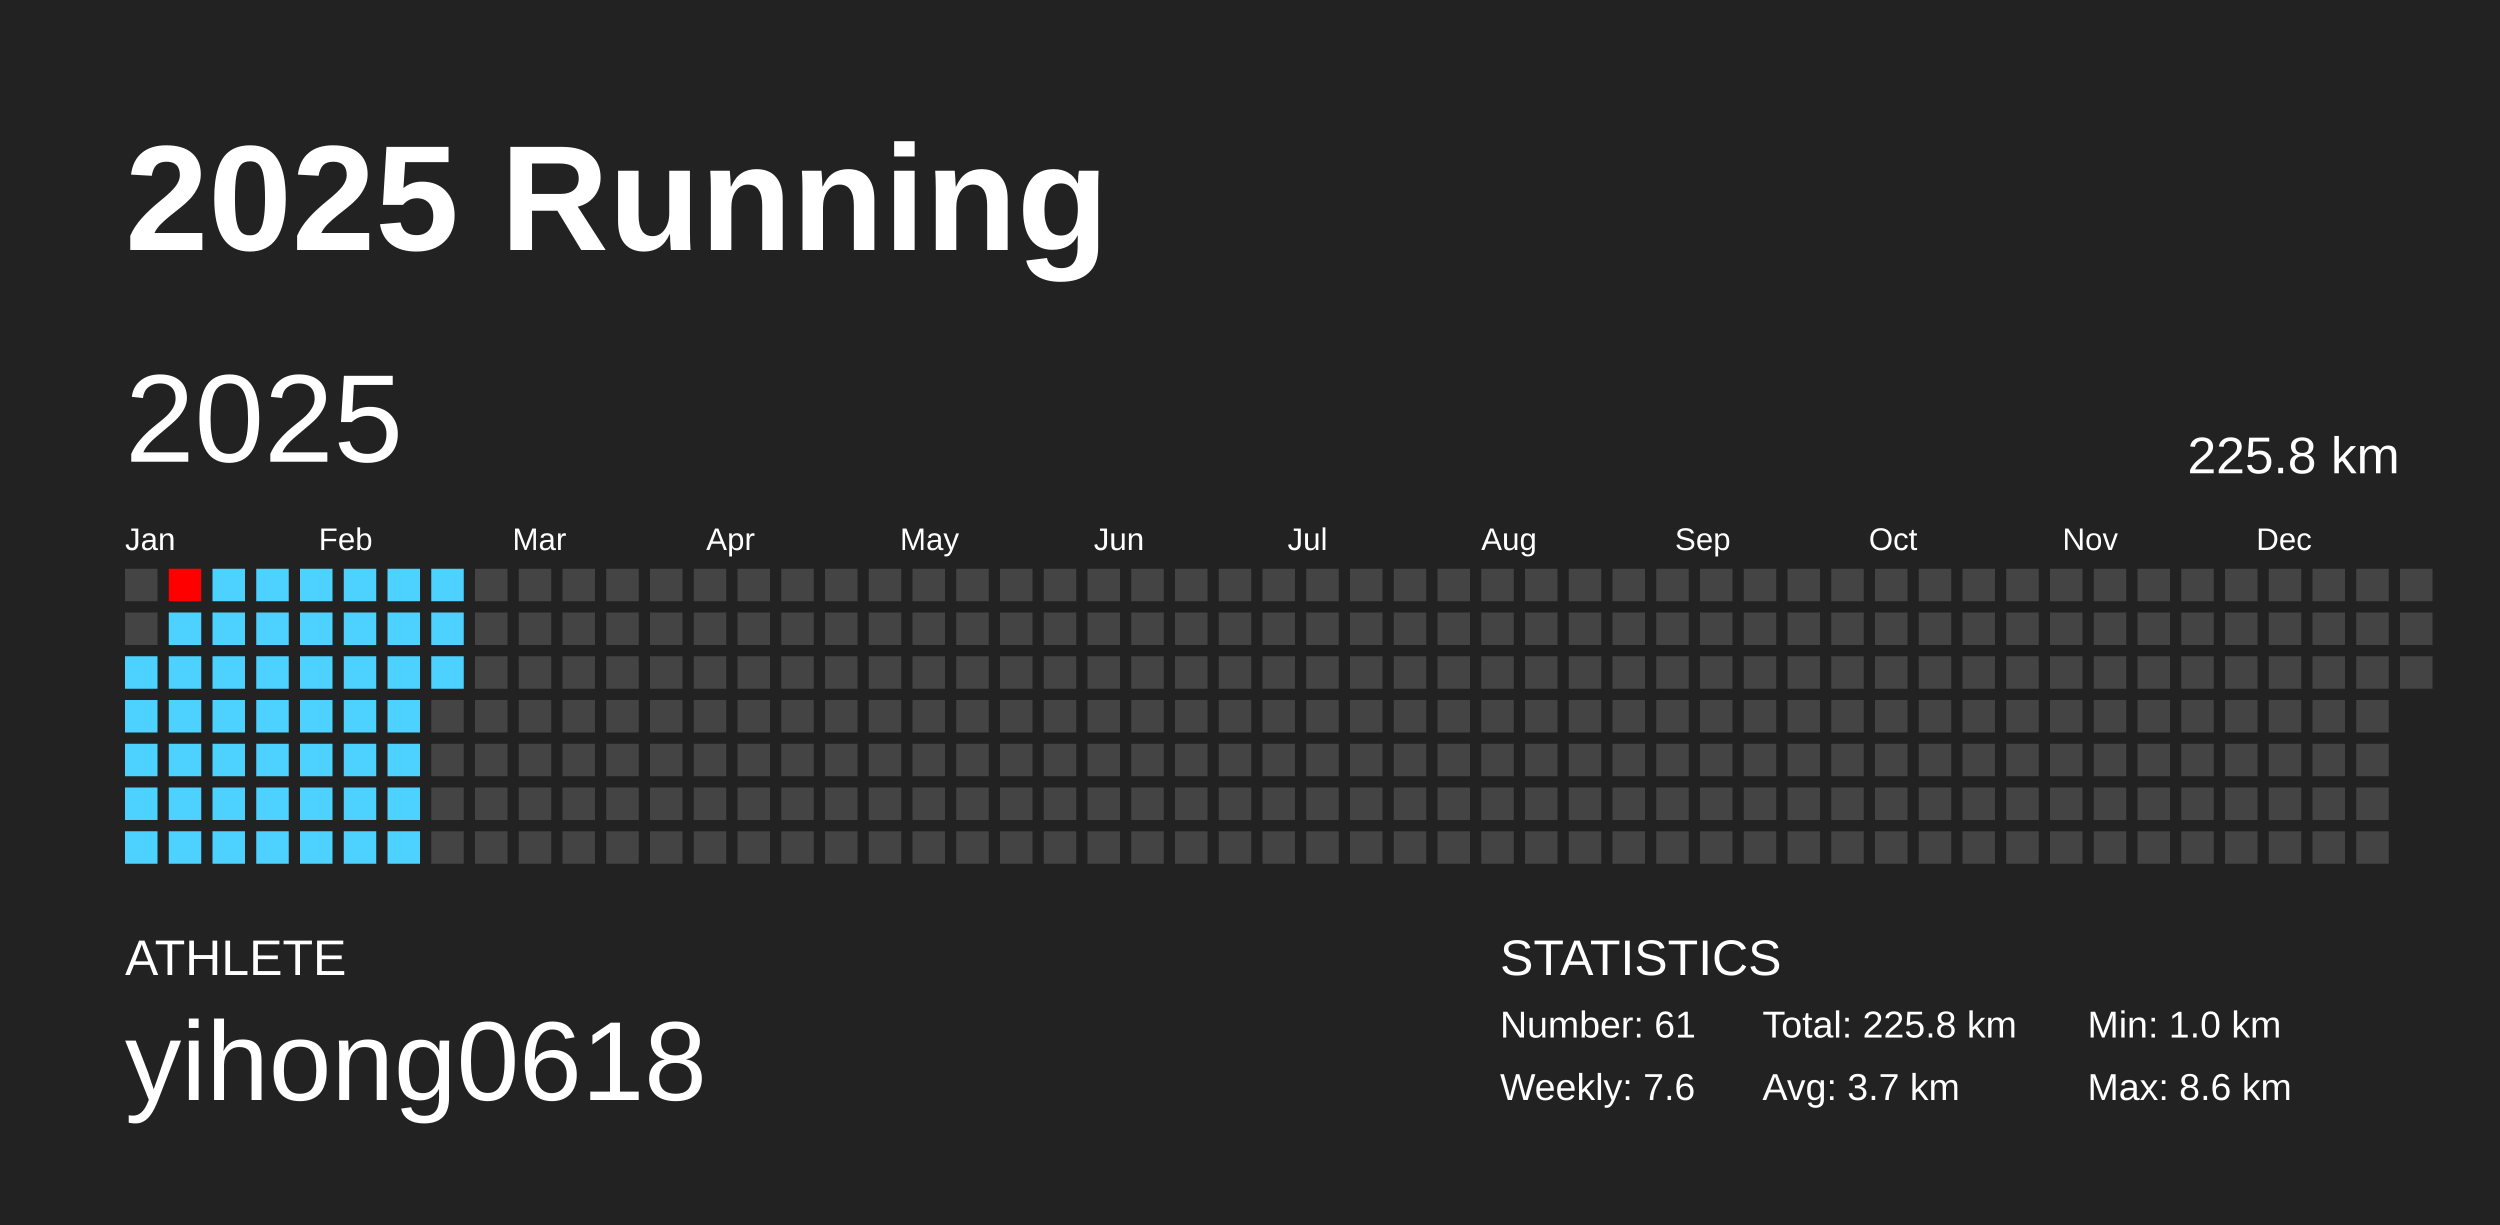
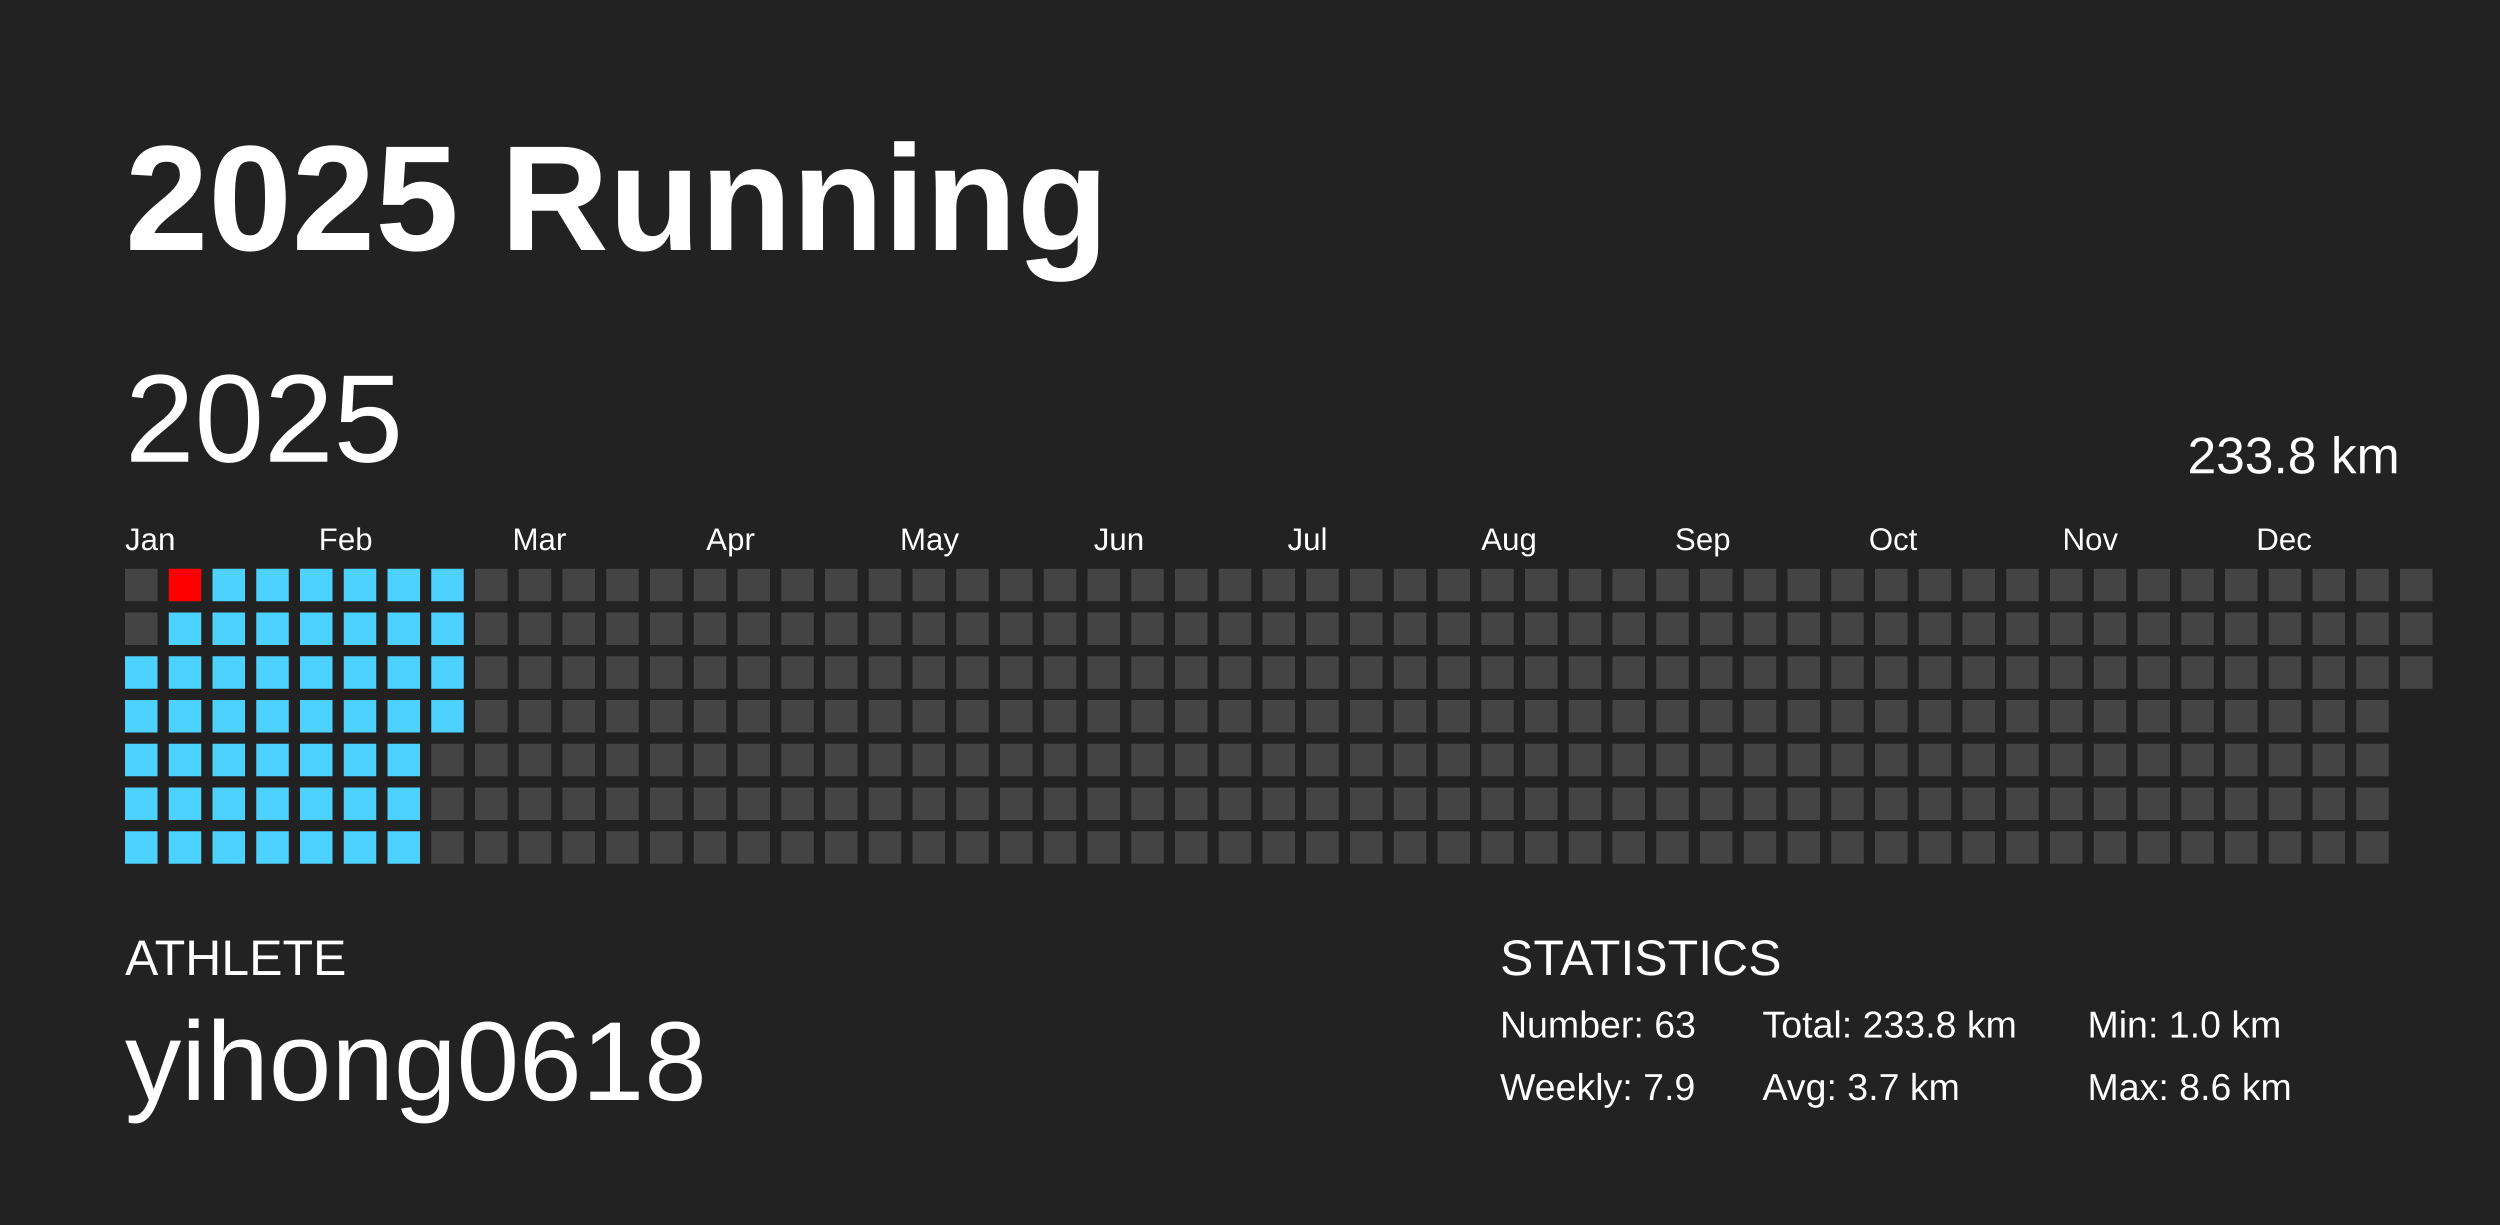
<svg xmlns="http://www.w3.org/2000/svg" baseProfile="full" height="98mm" version="1.1" viewBox="0,0,200,98" width="200mm">
  <defs />
  <rect fill="#222222" height="98" width="200" x="0" y="0" />
  <text fill="#FFFFFF" style="font-size:12px; font-family:Arial; font-weight:bold;" x="10" y="20">2025 Running</text>
  <text fill="#FFFFFF" style="font-size:4px; font-family:Arial" x="10" y="78">ATHLETE</text>
  <text fill="#FFFFFF" style="font-size:9px; font-family:Arial" x="10" y="88">yihong0618</text>
  <text fill="#FFFFFF" style="font-size:4px; font-family:Arial" x="120" y="78">STATISTICS</text>
-   <text fill="#FFFFFF" style="font-size:3px; font-family:Arial" x="120" y="83">Number: 61</text>
-   <text fill="#FFFFFF" style="font-size:3px; font-family:Arial" x="120" y="88">Weekly: 7.6</text>
-   <text fill="#FFFFFF" style="font-size:3px; font-family:Arial" x="141" y="83">Total: 225.8 km</text>
+   <text fill="#FFFFFF" style="font-size:3px; font-family:Arial" x="120" y="83">Number: 63</text>
+   <text fill="#FFFFFF" style="font-size:3px; font-family:Arial" x="120" y="88">Weekly: 7.9</text>
+   <text fill="#FFFFFF" style="font-size:3px; font-family:Arial" x="141" y="83">Total: 233.8 km</text>
  <text fill="#FFFFFF" style="font-size:3px; font-family:Arial" x="141" y="88">Avg: 3.7 km</text>
  <text fill="#FFFFFF" style="font-size:3px; font-family:Arial" x="167" y="83">Min: 1.0 km</text>
  <text fill="#FFFFFF" style="font-size:3px; font-family:Arial" x="167" y="88">Max: 8.6 km</text>
  <text dominant-baseline="hanging" fill="#FFFFFF" style="font-size:10.0px; font-family:Arial;" x="10" y="30">2025</text>
-   <text dominant-baseline="hanging" fill="#FFFFFF" style="font-size:4.125px; font-family:Arial;" x="175" y="35">225.8 km</text>
+   <text dominant-baseline="hanging" fill="#FFFFFF" style="font-size:4.125px; font-family:Arial;" x="175" y="35">233.8 km</text>
  <text fill="#FFFFFF" style="font-size:2.5px; font-family:Arial" x="10.0" y="44">Jan</text>
  <text fill="#FFFFFF" style="font-size:2.5px; font-family:Arial" x="25.5" y="44">Feb</text>
  <text fill="#FFFFFF" style="font-size:2.5px; font-family:Arial" x="41.0" y="44">Mar</text>
  <text fill="#FFFFFF" style="font-size:2.5px; font-family:Arial" x="56.5" y="44">Apr</text>
  <text fill="#FFFFFF" style="font-size:2.5px; font-family:Arial" x="72.0" y="44">May</text>
  <text fill="#FFFFFF" style="font-size:2.5px; font-family:Arial" x="87.5" y="44">Jun</text>
  <text fill="#FFFFFF" style="font-size:2.5px; font-family:Arial" x="103.0" y="44">Jul</text>
  <text fill="#FFFFFF" style="font-size:2.5px; font-family:Arial" x="118.5" y="44">Aug</text>
  <text fill="#FFFFFF" style="font-size:2.5px; font-family:Arial" x="134.0" y="44">Sep</text>
  <text fill="#FFFFFF" style="font-size:2.5px; font-family:Arial" x="149.5" y="44">Oct</text>
  <text fill="#FFFFFF" style="font-size:2.5px; font-family:Arial" x="165.0" y="44">Nov</text>
  <text fill="#FFFFFF" style="font-size:2.5px; font-family:Arial" x="180.5" y="44">Dec</text>
  <rect fill="#444444" height="2.6" width="2.6" x="10.0" y="45.5" />
  <rect fill="#444444" height="2.6" width="2.6" x="10.0" y="49.0" />
  <rect fill="#4dd2ff" height="2.6" width="2.6" x="10.0" y="52.5" />
  <rect fill="#4dd2ff" height="2.6" width="2.6" x="10.0" y="56.0" />
  <rect fill="#4dd2ff" height="2.6" width="2.6" x="10.0" y="59.5" />
  <rect fill="#4dd2ff" height="2.6" width="2.6" x="10.0" y="63.0" />
  <rect fill="#4dd2ff" height="2.6" width="2.6" x="10.0" y="66.5" />
  <rect fill="#ff0000" height="2.6" width="2.6" x="13.5" y="45.5" />
  <rect fill="#4dd2ff" height="2.6" width="2.6" x="13.5" y="49.0" />
  <rect fill="#4dd2ff" height="2.6" width="2.6" x="13.5" y="52.5" />
  <rect fill="#4dd2ff" height="2.6" width="2.6" x="13.5" y="56.0" />
  <rect fill="#4dd2ff" height="2.6" width="2.6" x="13.5" y="59.5" />
  <rect fill="#4dd2ff" height="2.6" width="2.6" x="13.5" y="63.0" />
  <rect fill="#4dd2ff" height="2.6" width="2.6" x="13.5" y="66.5" />
  <rect fill="#4dd2ff" height="2.6" width="2.6" x="17.0" y="45.5" />
  <rect fill="#4dd2ff" height="2.6" width="2.6" x="17.0" y="49.0" />
  <rect fill="#4dd2ff" height="2.6" width="2.6" x="17.0" y="52.5" />
  <rect fill="#4dd2ff" height="2.6" width="2.6" x="17.0" y="56.0" />
  <rect fill="#4dd2ff" height="2.6" width="2.6" x="17.0" y="59.5" />
  <rect fill="#4dd2ff" height="2.6" width="2.6" x="17.0" y="63.0" />
  <rect fill="#4dd2ff" height="2.6" width="2.6" x="17.0" y="66.5" />
  <rect fill="#4dd2ff" height="2.6" width="2.6" x="20.5" y="45.5" />
  <rect fill="#4dd2ff" height="2.6" width="2.6" x="20.5" y="49.0" />
  <rect fill="#4dd2ff" height="2.6" width="2.6" x="20.5" y="52.5" />
  <rect fill="#4dd2ff" height="2.6" width="2.6" x="20.5" y="56.0" />
  <rect fill="#4dd2ff" height="2.6" width="2.6" x="20.5" y="59.5" />
  <rect fill="#4dd2ff" height="2.6" width="2.6" x="20.5" y="63.0" />
  <rect fill="#4dd2ff" height="2.6" width="2.6" x="20.5" y="66.5" />
  <rect fill="#4dd2ff" height="2.6" width="2.6" x="24.0" y="45.5" />
  <rect fill="#4dd2ff" height="2.6" width="2.6" x="24.0" y="49.0" />
  <rect fill="#4dd2ff" height="2.6" width="2.6" x="24.0" y="52.5" />
  <rect fill="#4dd2ff" height="2.6" width="2.6" x="24.0" y="56.0" />
  <rect fill="#4dd2ff" height="2.6" width="2.6" x="24.0" y="59.5" />
  <rect fill="#4dd2ff" height="2.6" width="2.6" x="24.0" y="63.0" />
  <rect fill="#4dd2ff" height="2.6" width="2.6" x="24.0" y="66.5" />
  <rect fill="#4dd2ff" height="2.6" width="2.6" x="27.5" y="45.5" />
  <rect fill="#4dd2ff" height="2.6" width="2.6" x="27.5" y="49.0" />
  <rect fill="#4dd2ff" height="2.6" width="2.6" x="27.5" y="52.5" />
  <rect fill="#4dd2ff" height="2.6" width="2.6" x="27.5" y="56.0" />
  <rect fill="#4dd2ff" height="2.6" width="2.6" x="27.5" y="59.5" />
  <rect fill="#4dd2ff" height="2.6" width="2.6" x="27.5" y="63.0" />
  <rect fill="#4dd2ff" height="2.6" width="2.6" x="27.5" y="66.5" />
  <rect fill="#4dd2ff" height="2.6" width="2.6" x="31.0" y="45.5" />
  <rect fill="#4dd2ff" height="2.6" width="2.6" x="31.0" y="49.0" />
  <rect fill="#4dd2ff" height="2.6" width="2.6" x="31.0" y="52.5" />
  <rect fill="#4dd2ff" height="2.6" width="2.6" x="31.0" y="56.0" />
  <rect fill="#4dd2ff" height="2.6" width="2.6" x="31.0" y="59.5" />
  <rect fill="#4dd2ff" height="2.6" width="2.6" x="31.0" y="63.0" />
  <rect fill="#4dd2ff" height="2.6" width="2.6" x="31.0" y="66.5" />
  <rect fill="#4dd2ff" height="2.6" width="2.6" x="34.5" y="45.5" />
  <rect fill="#4dd2ff" height="2.6" width="2.6" x="34.5" y="49.0" />
  <rect fill="#4dd2ff" height="2.6" width="2.6" x="34.5" y="52.5" />
-   <rect fill="#444444" height="2.6" width="2.6" x="34.5" y="56.0" />
+   <rect fill="#4dd2ff" height="2.6" width="2.6" x="34.5" y="56.0" />
  <rect fill="#444444" height="2.6" width="2.6" x="34.5" y="59.5" />
  <rect fill="#444444" height="2.6" width="2.6" x="34.5" y="63.0" />
  <rect fill="#444444" height="2.6" width="2.6" x="34.5" y="66.5" />
  <rect fill="#444444" height="2.6" width="2.6" x="38.0" y="45.5" />
  <rect fill="#444444" height="2.6" width="2.6" x="38.0" y="49.0" />
  <rect fill="#444444" height="2.6" width="2.6" x="38.0" y="52.5" />
  <rect fill="#444444" height="2.6" width="2.6" x="38.0" y="56.0" />
  <rect fill="#444444" height="2.6" width="2.6" x="38.0" y="59.5" />
  <rect fill="#444444" height="2.6" width="2.6" x="38.0" y="63.0" />
  <rect fill="#444444" height="2.6" width="2.6" x="38.0" y="66.5" />
  <rect fill="#444444" height="2.6" width="2.6" x="41.5" y="45.5" />
  <rect fill="#444444" height="2.6" width="2.6" x="41.5" y="49.0" />
  <rect fill="#444444" height="2.6" width="2.6" x="41.5" y="52.5" />
  <rect fill="#444444" height="2.6" width="2.6" x="41.5" y="56.0" />
  <rect fill="#444444" height="2.6" width="2.6" x="41.5" y="59.5" />
  <rect fill="#444444" height="2.6" width="2.6" x="41.5" y="63.0" />
  <rect fill="#444444" height="2.6" width="2.6" x="41.5" y="66.5" />
  <rect fill="#444444" height="2.6" width="2.6" x="45.0" y="45.5" />
  <rect fill="#444444" height="2.6" width="2.6" x="45.0" y="49.0" />
  <rect fill="#444444" height="2.6" width="2.6" x="45.0" y="52.5" />
  <rect fill="#444444" height="2.6" width="2.6" x="45.0" y="56.0" />
  <rect fill="#444444" height="2.6" width="2.6" x="45.0" y="59.5" />
  <rect fill="#444444" height="2.6" width="2.6" x="45.0" y="63.0" />
  <rect fill="#444444" height="2.6" width="2.6" x="45.0" y="66.5" />
  <rect fill="#444444" height="2.6" width="2.6" x="48.5" y="45.5" />
  <rect fill="#444444" height="2.6" width="2.6" x="48.5" y="49.0" />
  <rect fill="#444444" height="2.6" width="2.6" x="48.5" y="52.5" />
  <rect fill="#444444" height="2.6" width="2.6" x="48.5" y="56.0" />
  <rect fill="#444444" height="2.6" width="2.6" x="48.5" y="59.5" />
  <rect fill="#444444" height="2.6" width="2.6" x="48.5" y="63.0" />
  <rect fill="#444444" height="2.6" width="2.6" x="48.5" y="66.5" />
  <rect fill="#444444" height="2.6" width="2.6" x="52.0" y="45.5" />
  <rect fill="#444444" height="2.6" width="2.6" x="52.0" y="49.0" />
  <rect fill="#444444" height="2.6" width="2.6" x="52.0" y="52.5" />
  <rect fill="#444444" height="2.6" width="2.6" x="52.0" y="56.0" />
  <rect fill="#444444" height="2.6" width="2.6" x="52.0" y="59.5" />
  <rect fill="#444444" height="2.6" width="2.6" x="52.0" y="63.0" />
  <rect fill="#444444" height="2.6" width="2.6" x="52.0" y="66.5" />
  <rect fill="#444444" height="2.6" width="2.6" x="55.5" y="45.5" />
  <rect fill="#444444" height="2.6" width="2.6" x="55.5" y="49.0" />
  <rect fill="#444444" height="2.6" width="2.6" x="55.5" y="52.5" />
  <rect fill="#444444" height="2.6" width="2.6" x="55.5" y="56.0" />
  <rect fill="#444444" height="2.6" width="2.6" x="55.5" y="59.5" />
  <rect fill="#444444" height="2.6" width="2.6" x="55.5" y="63.0" />
  <rect fill="#444444" height="2.6" width="2.6" x="55.5" y="66.5" />
  <rect fill="#444444" height="2.6" width="2.6" x="59.0" y="45.5" />
  <rect fill="#444444" height="2.6" width="2.6" x="59.0" y="49.0" />
  <rect fill="#444444" height="2.6" width="2.6" x="59.0" y="52.5" />
  <rect fill="#444444" height="2.6" width="2.6" x="59.0" y="56.0" />
  <rect fill="#444444" height="2.6" width="2.6" x="59.0" y="59.5" />
  <rect fill="#444444" height="2.6" width="2.6" x="59.0" y="63.0" />
  <rect fill="#444444" height="2.6" width="2.6" x="59.0" y="66.5" />
  <rect fill="#444444" height="2.6" width="2.6" x="62.5" y="45.5" />
  <rect fill="#444444" height="2.6" width="2.6" x="62.5" y="49.0" />
  <rect fill="#444444" height="2.6" width="2.6" x="62.5" y="52.5" />
  <rect fill="#444444" height="2.6" width="2.6" x="62.5" y="56.0" />
  <rect fill="#444444" height="2.6" width="2.6" x="62.5" y="59.5" />
  <rect fill="#444444" height="2.6" width="2.6" x="62.5" y="63.0" />
  <rect fill="#444444" height="2.6" width="2.6" x="62.5" y="66.5" />
  <rect fill="#444444" height="2.6" width="2.6" x="66.0" y="45.5" />
  <rect fill="#444444" height="2.6" width="2.6" x="66.0" y="49.0" />
  <rect fill="#444444" height="2.6" width="2.6" x="66.0" y="52.5" />
  <rect fill="#444444" height="2.6" width="2.6" x="66.0" y="56.0" />
  <rect fill="#444444" height="2.6" width="2.6" x="66.0" y="59.5" />
  <rect fill="#444444" height="2.6" width="2.6" x="66.0" y="63.0" />
  <rect fill="#444444" height="2.6" width="2.6" x="66.0" y="66.5" />
  <rect fill="#444444" height="2.6" width="2.6" x="69.5" y="45.5" />
  <rect fill="#444444" height="2.6" width="2.6" x="69.5" y="49.0" />
  <rect fill="#444444" height="2.6" width="2.6" x="69.5" y="52.5" />
  <rect fill="#444444" height="2.6" width="2.6" x="69.5" y="56.0" />
  <rect fill="#444444" height="2.6" width="2.6" x="69.5" y="59.5" />
  <rect fill="#444444" height="2.6" width="2.6" x="69.5" y="63.0" />
  <rect fill="#444444" height="2.6" width="2.6" x="69.5" y="66.5" />
  <rect fill="#444444" height="2.6" width="2.6" x="73.0" y="45.5" />
  <rect fill="#444444" height="2.6" width="2.6" x="73.0" y="49.0" />
  <rect fill="#444444" height="2.6" width="2.6" x="73.0" y="52.5" />
  <rect fill="#444444" height="2.6" width="2.6" x="73.0" y="56.0" />
  <rect fill="#444444" height="2.6" width="2.6" x="73.0" y="59.5" />
  <rect fill="#444444" height="2.6" width="2.6" x="73.0" y="63.0" />
  <rect fill="#444444" height="2.6" width="2.6" x="73.0" y="66.5" />
  <rect fill="#444444" height="2.6" width="2.6" x="76.5" y="45.5" />
  <rect fill="#444444" height="2.6" width="2.6" x="76.5" y="49.0" />
  <rect fill="#444444" height="2.6" width="2.6" x="76.5" y="52.5" />
  <rect fill="#444444" height="2.6" width="2.6" x="76.5" y="56.0" />
  <rect fill="#444444" height="2.6" width="2.6" x="76.5" y="59.5" />
  <rect fill="#444444" height="2.6" width="2.6" x="76.5" y="63.0" />
  <rect fill="#444444" height="2.6" width="2.6" x="76.5" y="66.5" />
  <rect fill="#444444" height="2.6" width="2.6" x="80.0" y="45.5" />
  <rect fill="#444444" height="2.6" width="2.6" x="80.0" y="49.0" />
  <rect fill="#444444" height="2.6" width="2.6" x="80.0" y="52.5" />
  <rect fill="#444444" height="2.6" width="2.6" x="80.0" y="56.0" />
  <rect fill="#444444" height="2.6" width="2.6" x="80.0" y="59.5" />
  <rect fill="#444444" height="2.6" width="2.6" x="80.0" y="63.0" />
  <rect fill="#444444" height="2.6" width="2.6" x="80.0" y="66.5" />
  <rect fill="#444444" height="2.6" width="2.6" x="83.5" y="45.5" />
  <rect fill="#444444" height="2.6" width="2.6" x="83.5" y="49.0" />
  <rect fill="#444444" height="2.6" width="2.6" x="83.5" y="52.5" />
  <rect fill="#444444" height="2.6" width="2.6" x="83.5" y="56.0" />
  <rect fill="#444444" height="2.6" width="2.6" x="83.5" y="59.5" />
  <rect fill="#444444" height="2.6" width="2.6" x="83.5" y="63.0" />
  <rect fill="#444444" height="2.6" width="2.6" x="83.5" y="66.5" />
  <rect fill="#444444" height="2.6" width="2.6" x="87.0" y="45.5" />
  <rect fill="#444444" height="2.6" width="2.6" x="87.0" y="49.0" />
  <rect fill="#444444" height="2.6" width="2.6" x="87.0" y="52.5" />
  <rect fill="#444444" height="2.6" width="2.6" x="87.0" y="56.0" />
  <rect fill="#444444" height="2.6" width="2.6" x="87.0" y="59.5" />
  <rect fill="#444444" height="2.6" width="2.6" x="87.0" y="63.0" />
  <rect fill="#444444" height="2.6" width="2.6" x="87.0" y="66.5" />
  <rect fill="#444444" height="2.6" width="2.6" x="90.5" y="45.5" />
  <rect fill="#444444" height="2.6" width="2.6" x="90.5" y="49.0" />
  <rect fill="#444444" height="2.6" width="2.6" x="90.5" y="52.5" />
  <rect fill="#444444" height="2.6" width="2.6" x="90.5" y="56.0" />
  <rect fill="#444444" height="2.6" width="2.6" x="90.5" y="59.5" />
  <rect fill="#444444" height="2.6" width="2.6" x="90.5" y="63.0" />
  <rect fill="#444444" height="2.6" width="2.6" x="90.5" y="66.5" />
  <rect fill="#444444" height="2.6" width="2.6" x="94.0" y="45.5" />
  <rect fill="#444444" height="2.6" width="2.6" x="94.0" y="49.0" />
  <rect fill="#444444" height="2.6" width="2.6" x="94.0" y="52.5" />
  <rect fill="#444444" height="2.6" width="2.6" x="94.0" y="56.0" />
  <rect fill="#444444" height="2.6" width="2.6" x="94.0" y="59.5" />
  <rect fill="#444444" height="2.6" width="2.6" x="94.0" y="63.0" />
  <rect fill="#444444" height="2.6" width="2.6" x="94.0" y="66.5" />
  <rect fill="#444444" height="2.6" width="2.6" x="97.5" y="45.5" />
  <rect fill="#444444" height="2.6" width="2.6" x="97.5" y="49.0" />
  <rect fill="#444444" height="2.6" width="2.6" x="97.5" y="52.5" />
  <rect fill="#444444" height="2.6" width="2.6" x="97.5" y="56.0" />
  <rect fill="#444444" height="2.6" width="2.6" x="97.5" y="59.5" />
  <rect fill="#444444" height="2.6" width="2.6" x="97.5" y="63.0" />
  <rect fill="#444444" height="2.6" width="2.6" x="97.5" y="66.5" />
  <rect fill="#444444" height="2.6" width="2.6" x="101.0" y="45.5" />
  <rect fill="#444444" height="2.6" width="2.6" x="101.0" y="49.0" />
  <rect fill="#444444" height="2.6" width="2.6" x="101.0" y="52.5" />
  <rect fill="#444444" height="2.6" width="2.6" x="101.0" y="56.0" />
  <rect fill="#444444" height="2.6" width="2.6" x="101.0" y="59.5" />
  <rect fill="#444444" height="2.6" width="2.6" x="101.0" y="63.0" />
  <rect fill="#444444" height="2.6" width="2.6" x="101.0" y="66.5" />
  <rect fill="#444444" height="2.6" width="2.6" x="104.5" y="45.5" />
  <rect fill="#444444" height="2.6" width="2.6" x="104.5" y="49.0" />
  <rect fill="#444444" height="2.6" width="2.6" x="104.5" y="52.5" />
  <rect fill="#444444" height="2.6" width="2.6" x="104.5" y="56.0" />
  <rect fill="#444444" height="2.6" width="2.6" x="104.5" y="59.5" />
  <rect fill="#444444" height="2.6" width="2.6" x="104.5" y="63.0" />
  <rect fill="#444444" height="2.6" width="2.6" x="104.5" y="66.5" />
  <rect fill="#444444" height="2.6" width="2.6" x="108.0" y="45.5" />
  <rect fill="#444444" height="2.6" width="2.6" x="108.0" y="49.0" />
  <rect fill="#444444" height="2.6" width="2.6" x="108.0" y="52.5" />
  <rect fill="#444444" height="2.6" width="2.6" x="108.0" y="56.0" />
  <rect fill="#444444" height="2.6" width="2.6" x="108.0" y="59.5" />
  <rect fill="#444444" height="2.6" width="2.6" x="108.0" y="63.0" />
  <rect fill="#444444" height="2.6" width="2.6" x="108.0" y="66.5" />
  <rect fill="#444444" height="2.6" width="2.6" x="111.5" y="45.5" />
  <rect fill="#444444" height="2.6" width="2.6" x="111.5" y="49.0" />
  <rect fill="#444444" height="2.6" width="2.6" x="111.5" y="52.5" />
  <rect fill="#444444" height="2.6" width="2.6" x="111.5" y="56.0" />
  <rect fill="#444444" height="2.6" width="2.6" x="111.5" y="59.5" />
  <rect fill="#444444" height="2.6" width="2.6" x="111.5" y="63.0" />
  <rect fill="#444444" height="2.6" width="2.6" x="111.5" y="66.5" />
  <rect fill="#444444" height="2.6" width="2.6" x="115.0" y="45.5" />
  <rect fill="#444444" height="2.6" width="2.6" x="115.0" y="49.0" />
  <rect fill="#444444" height="2.6" width="2.6" x="115.0" y="52.5" />
  <rect fill="#444444" height="2.6" width="2.6" x="115.0" y="56.0" />
  <rect fill="#444444" height="2.6" width="2.6" x="115.0" y="59.5" />
  <rect fill="#444444" height="2.6" width="2.6" x="115.0" y="63.0" />
  <rect fill="#444444" height="2.6" width="2.6" x="115.0" y="66.5" />
  <rect fill="#444444" height="2.6" width="2.6" x="118.5" y="45.5" />
  <rect fill="#444444" height="2.6" width="2.6" x="118.5" y="49.0" />
  <rect fill="#444444" height="2.6" width="2.6" x="118.5" y="52.5" />
  <rect fill="#444444" height="2.6" width="2.6" x="118.5" y="56.0" />
  <rect fill="#444444" height="2.6" width="2.6" x="118.5" y="59.5" />
  <rect fill="#444444" height="2.6" width="2.6" x="118.5" y="63.0" />
  <rect fill="#444444" height="2.6" width="2.6" x="118.5" y="66.5" />
  <rect fill="#444444" height="2.6" width="2.6" x="122.0" y="45.5" />
  <rect fill="#444444" height="2.6" width="2.6" x="122.0" y="49.0" />
  <rect fill="#444444" height="2.6" width="2.6" x="122.0" y="52.5" />
  <rect fill="#444444" height="2.6" width="2.6" x="122.0" y="56.0" />
  <rect fill="#444444" height="2.6" width="2.6" x="122.0" y="59.5" />
  <rect fill="#444444" height="2.6" width="2.6" x="122.0" y="63.0" />
  <rect fill="#444444" height="2.6" width="2.6" x="122.0" y="66.5" />
  <rect fill="#444444" height="2.6" width="2.6" x="125.5" y="45.5" />
  <rect fill="#444444" height="2.6" width="2.6" x="125.5" y="49.0" />
  <rect fill="#444444" height="2.6" width="2.6" x="125.5" y="52.5" />
  <rect fill="#444444" height="2.6" width="2.6" x="125.5" y="56.0" />
  <rect fill="#444444" height="2.6" width="2.6" x="125.5" y="59.5" />
  <rect fill="#444444" height="2.6" width="2.6" x="125.5" y="63.0" />
  <rect fill="#444444" height="2.6" width="2.6" x="125.5" y="66.5" />
  <rect fill="#444444" height="2.6" width="2.6" x="129.0" y="45.5" />
  <rect fill="#444444" height="2.6" width="2.6" x="129.0" y="49.0" />
  <rect fill="#444444" height="2.6" width="2.6" x="129.0" y="52.5" />
  <rect fill="#444444" height="2.6" width="2.6" x="129.0" y="56.0" />
  <rect fill="#444444" height="2.6" width="2.6" x="129.0" y="59.5" />
  <rect fill="#444444" height="2.6" width="2.6" x="129.0" y="63.0" />
  <rect fill="#444444" height="2.6" width="2.6" x="129.0" y="66.5" />
  <rect fill="#444444" height="2.6" width="2.6" x="132.5" y="45.5" />
  <rect fill="#444444" height="2.6" width="2.6" x="132.5" y="49.0" />
  <rect fill="#444444" height="2.6" width="2.6" x="132.5" y="52.5" />
  <rect fill="#444444" height="2.6" width="2.6" x="132.5" y="56.0" />
  <rect fill="#444444" height="2.6" width="2.6" x="132.5" y="59.5" />
  <rect fill="#444444" height="2.6" width="2.6" x="132.5" y="63.0" />
  <rect fill="#444444" height="2.6" width="2.6" x="132.5" y="66.5" />
  <rect fill="#444444" height="2.6" width="2.6" x="136.0" y="45.5" />
  <rect fill="#444444" height="2.6" width="2.6" x="136.0" y="49.0" />
  <rect fill="#444444" height="2.6" width="2.6" x="136.0" y="52.5" />
  <rect fill="#444444" height="2.6" width="2.6" x="136.0" y="56.0" />
  <rect fill="#444444" height="2.6" width="2.6" x="136.0" y="59.5" />
  <rect fill="#444444" height="2.6" width="2.6" x="136.0" y="63.0" />
  <rect fill="#444444" height="2.6" width="2.6" x="136.0" y="66.5" />
  <rect fill="#444444" height="2.6" width="2.6" x="139.5" y="45.5" />
  <rect fill="#444444" height="2.6" width="2.6" x="139.5" y="49.0" />
  <rect fill="#444444" height="2.6" width="2.6" x="139.5" y="52.5" />
  <rect fill="#444444" height="2.6" width="2.6" x="139.5" y="56.0" />
  <rect fill="#444444" height="2.6" width="2.6" x="139.5" y="59.5" />
  <rect fill="#444444" height="2.6" width="2.6" x="139.5" y="63.0" />
  <rect fill="#444444" height="2.6" width="2.6" x="139.5" y="66.5" />
  <rect fill="#444444" height="2.6" width="2.6" x="143.0" y="45.5" />
  <rect fill="#444444" height="2.6" width="2.6" x="143.0" y="49.0" />
  <rect fill="#444444" height="2.6" width="2.6" x="143.0" y="52.5" />
  <rect fill="#444444" height="2.6" width="2.6" x="143.0" y="56.0" />
  <rect fill="#444444" height="2.6" width="2.6" x="143.0" y="59.5" />
  <rect fill="#444444" height="2.6" width="2.6" x="143.0" y="63.0" />
  <rect fill="#444444" height="2.6" width="2.6" x="143.0" y="66.5" />
  <rect fill="#444444" height="2.6" width="2.6" x="146.5" y="45.5" />
  <rect fill="#444444" height="2.6" width="2.6" x="146.5" y="49.0" />
  <rect fill="#444444" height="2.6" width="2.6" x="146.5" y="52.5" />
  <rect fill="#444444" height="2.6" width="2.6" x="146.5" y="56.0" />
  <rect fill="#444444" height="2.6" width="2.6" x="146.5" y="59.5" />
  <rect fill="#444444" height="2.6" width="2.6" x="146.5" y="63.0" />
  <rect fill="#444444" height="2.6" width="2.6" x="146.5" y="66.5" />
  <rect fill="#444444" height="2.6" width="2.6" x="150.0" y="45.5" />
  <rect fill="#444444" height="2.6" width="2.6" x="150.0" y="49.0" />
  <rect fill="#444444" height="2.6" width="2.6" x="150.0" y="52.5" />
  <rect fill="#444444" height="2.6" width="2.6" x="150.0" y="56.0" />
  <rect fill="#444444" height="2.6" width="2.6" x="150.0" y="59.5" />
  <rect fill="#444444" height="2.6" width="2.6" x="150.0" y="63.0" />
  <rect fill="#444444" height="2.6" width="2.6" x="150.0" y="66.5" />
  <rect fill="#444444" height="2.6" width="2.6" x="153.5" y="45.5" />
  <rect fill="#444444" height="2.6" width="2.6" x="153.5" y="49.0" />
  <rect fill="#444444" height="2.6" width="2.6" x="153.5" y="52.5" />
  <rect fill="#444444" height="2.6" width="2.6" x="153.5" y="56.0" />
  <rect fill="#444444" height="2.6" width="2.6" x="153.5" y="59.5" />
  <rect fill="#444444" height="2.6" width="2.6" x="153.5" y="63.0" />
  <rect fill="#444444" height="2.6" width="2.6" x="153.5" y="66.5" />
  <rect fill="#444444" height="2.6" width="2.6" x="157.0" y="45.5" />
  <rect fill="#444444" height="2.6" width="2.6" x="157.0" y="49.0" />
  <rect fill="#444444" height="2.6" width="2.6" x="157.0" y="52.5" />
  <rect fill="#444444" height="2.6" width="2.6" x="157.0" y="56.0" />
  <rect fill="#444444" height="2.6" width="2.6" x="157.0" y="59.5" />
  <rect fill="#444444" height="2.6" width="2.6" x="157.0" y="63.0" />
  <rect fill="#444444" height="2.6" width="2.6" x="157.0" y="66.5" />
  <rect fill="#444444" height="2.6" width="2.6" x="160.5" y="45.5" />
  <rect fill="#444444" height="2.6" width="2.6" x="160.5" y="49.0" />
  <rect fill="#444444" height="2.6" width="2.6" x="160.5" y="52.5" />
  <rect fill="#444444" height="2.6" width="2.6" x="160.5" y="56.0" />
  <rect fill="#444444" height="2.6" width="2.6" x="160.5" y="59.5" />
  <rect fill="#444444" height="2.6" width="2.6" x="160.5" y="63.0" />
  <rect fill="#444444" height="2.6" width="2.6" x="160.5" y="66.5" />
  <rect fill="#444444" height="2.6" width="2.6" x="164.0" y="45.5" />
  <rect fill="#444444" height="2.6" width="2.6" x="164.0" y="49.0" />
  <rect fill="#444444" height="2.6" width="2.6" x="164.0" y="52.5" />
  <rect fill="#444444" height="2.6" width="2.6" x="164.0" y="56.0" />
  <rect fill="#444444" height="2.6" width="2.6" x="164.0" y="59.5" />
  <rect fill="#444444" height="2.6" width="2.6" x="164.0" y="63.0" />
  <rect fill="#444444" height="2.6" width="2.6" x="164.0" y="66.5" />
  <rect fill="#444444" height="2.6" width="2.6" x="167.5" y="45.5" />
  <rect fill="#444444" height="2.6" width="2.6" x="167.5" y="49.0" />
  <rect fill="#444444" height="2.6" width="2.6" x="167.5" y="52.5" />
  <rect fill="#444444" height="2.6" width="2.6" x="167.5" y="56.0" />
  <rect fill="#444444" height="2.6" width="2.6" x="167.5" y="59.5" />
  <rect fill="#444444" height="2.6" width="2.6" x="167.5" y="63.0" />
  <rect fill="#444444" height="2.6" width="2.6" x="167.5" y="66.5" />
  <rect fill="#444444" height="2.6" width="2.6" x="171.0" y="45.5" />
  <rect fill="#444444" height="2.6" width="2.6" x="171.0" y="49.0" />
  <rect fill="#444444" height="2.6" width="2.6" x="171.0" y="52.5" />
  <rect fill="#444444" height="2.6" width="2.6" x="171.0" y="56.0" />
  <rect fill="#444444" height="2.6" width="2.6" x="171.0" y="59.5" />
  <rect fill="#444444" height="2.6" width="2.6" x="171.0" y="63.0" />
  <rect fill="#444444" height="2.6" width="2.6" x="171.0" y="66.5" />
  <rect fill="#444444" height="2.6" width="2.6" x="174.5" y="45.5" />
  <rect fill="#444444" height="2.6" width="2.6" x="174.5" y="49.0" />
  <rect fill="#444444" height="2.6" width="2.6" x="174.5" y="52.5" />
  <rect fill="#444444" height="2.6" width="2.6" x="174.5" y="56.0" />
  <rect fill="#444444" height="2.6" width="2.6" x="174.5" y="59.5" />
  <rect fill="#444444" height="2.6" width="2.6" x="174.5" y="63.0" />
  <rect fill="#444444" height="2.6" width="2.6" x="174.5" y="66.5" />
  <rect fill="#444444" height="2.6" width="2.6" x="178.0" y="45.5" />
  <rect fill="#444444" height="2.6" width="2.6" x="178.0" y="49.0" />
  <rect fill="#444444" height="2.6" width="2.6" x="178.0" y="52.5" />
  <rect fill="#444444" height="2.6" width="2.6" x="178.0" y="56.0" />
  <rect fill="#444444" height="2.6" width="2.6" x="178.0" y="59.5" />
  <rect fill="#444444" height="2.6" width="2.6" x="178.0" y="63.0" />
  <rect fill="#444444" height="2.6" width="2.6" x="178.0" y="66.5" />
  <rect fill="#444444" height="2.6" width="2.6" x="181.5" y="45.5" />
  <rect fill="#444444" height="2.6" width="2.6" x="181.5" y="49.0" />
  <rect fill="#444444" height="2.6" width="2.6" x="181.5" y="52.5" />
  <rect fill="#444444" height="2.6" width="2.6" x="181.5" y="56.0" />
  <rect fill="#444444" height="2.6" width="2.6" x="181.5" y="59.5" />
  <rect fill="#444444" height="2.6" width="2.6" x="181.5" y="63.0" />
  <rect fill="#444444" height="2.6" width="2.6" x="181.5" y="66.5" />
  <rect fill="#444444" height="2.6" width="2.6" x="185.0" y="45.5" />
  <rect fill="#444444" height="2.6" width="2.6" x="185.0" y="49.0" />
  <rect fill="#444444" height="2.6" width="2.6" x="185.0" y="52.5" />
  <rect fill="#444444" height="2.6" width="2.6" x="185.0" y="56.0" />
  <rect fill="#444444" height="2.6" width="2.6" x="185.0" y="59.5" />
  <rect fill="#444444" height="2.6" width="2.6" x="185.0" y="63.0" />
  <rect fill="#444444" height="2.6" width="2.6" x="185.0" y="66.5" />
  <rect fill="#444444" height="2.6" width="2.6" x="188.5" y="45.5" />
  <rect fill="#444444" height="2.6" width="2.6" x="188.5" y="49.0" />
  <rect fill="#444444" height="2.6" width="2.6" x="188.5" y="52.5" />
  <rect fill="#444444" height="2.6" width="2.6" x="188.5" y="56.0" />
  <rect fill="#444444" height="2.6" width="2.6" x="188.5" y="59.5" />
  <rect fill="#444444" height="2.6" width="2.6" x="188.5" y="63.0" />
  <rect fill="#444444" height="2.6" width="2.6" x="188.5" y="66.5" />
  <rect fill="#444444" height="2.6" width="2.6" x="192.0" y="45.5" />
  <rect fill="#444444" height="2.6" width="2.6" x="192.0" y="49.0" />
  <rect fill="#444444" height="2.6" width="2.6" x="192.0" y="52.5" />
</svg>
